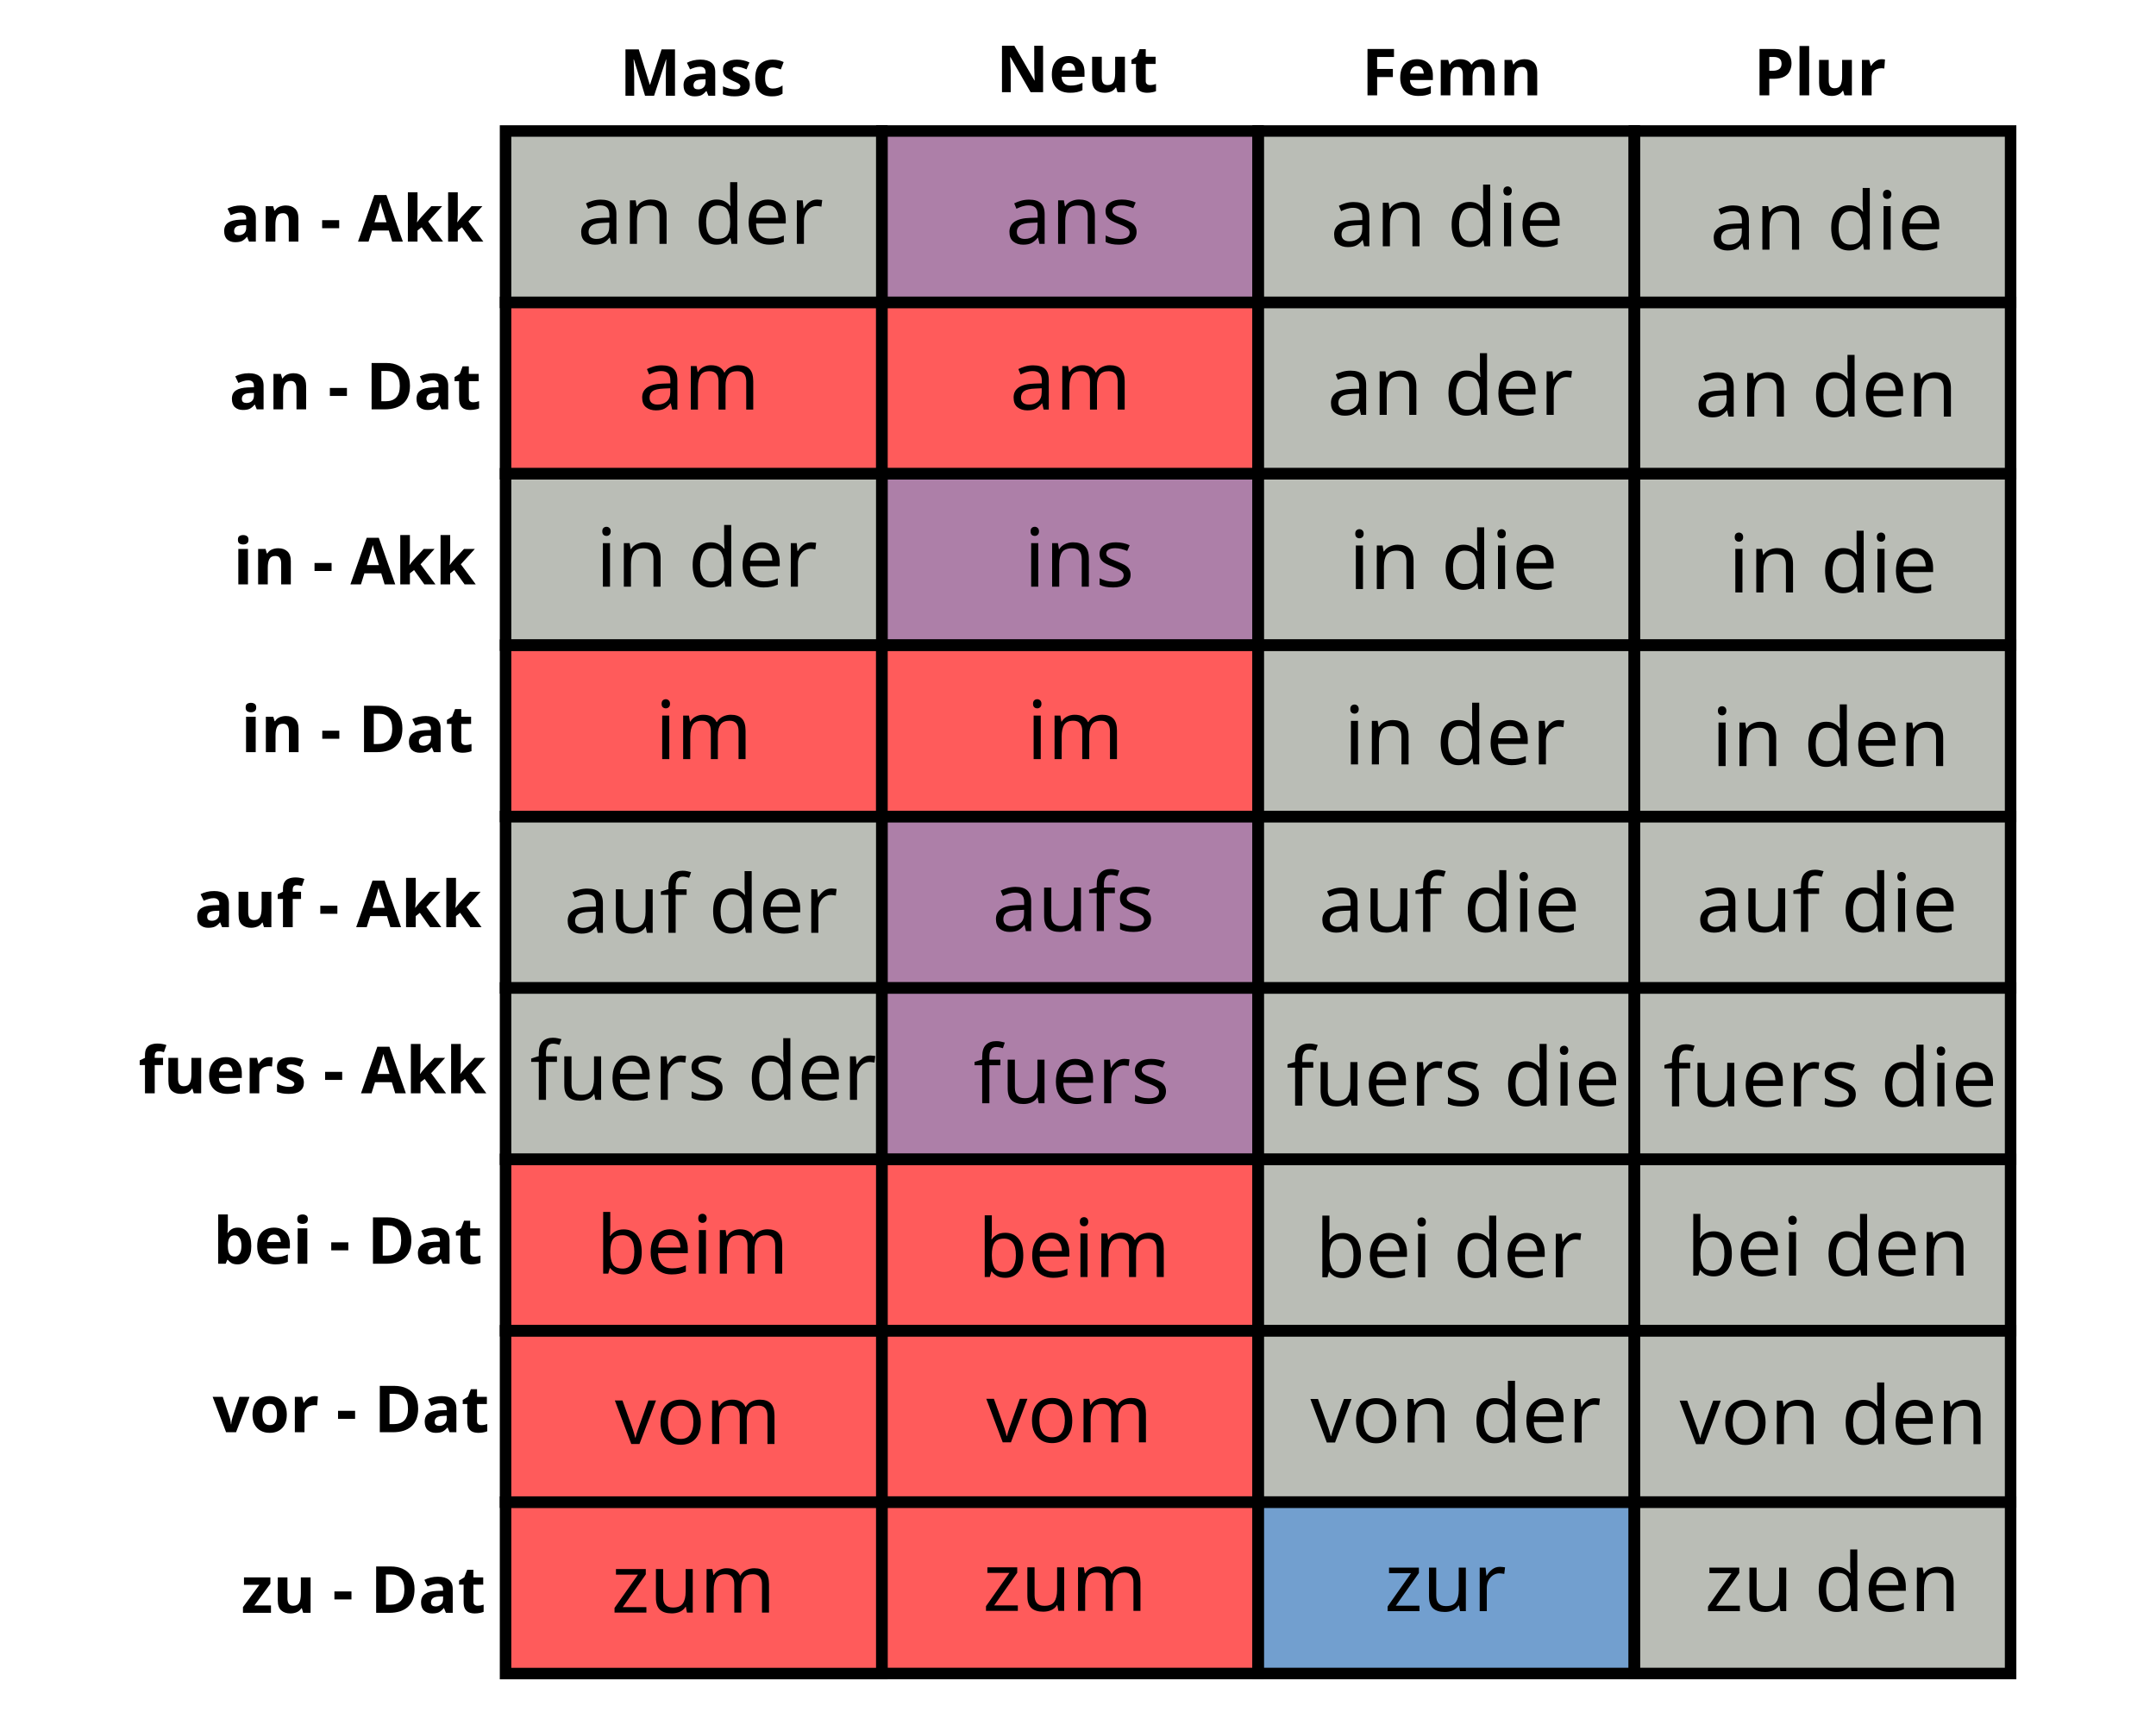
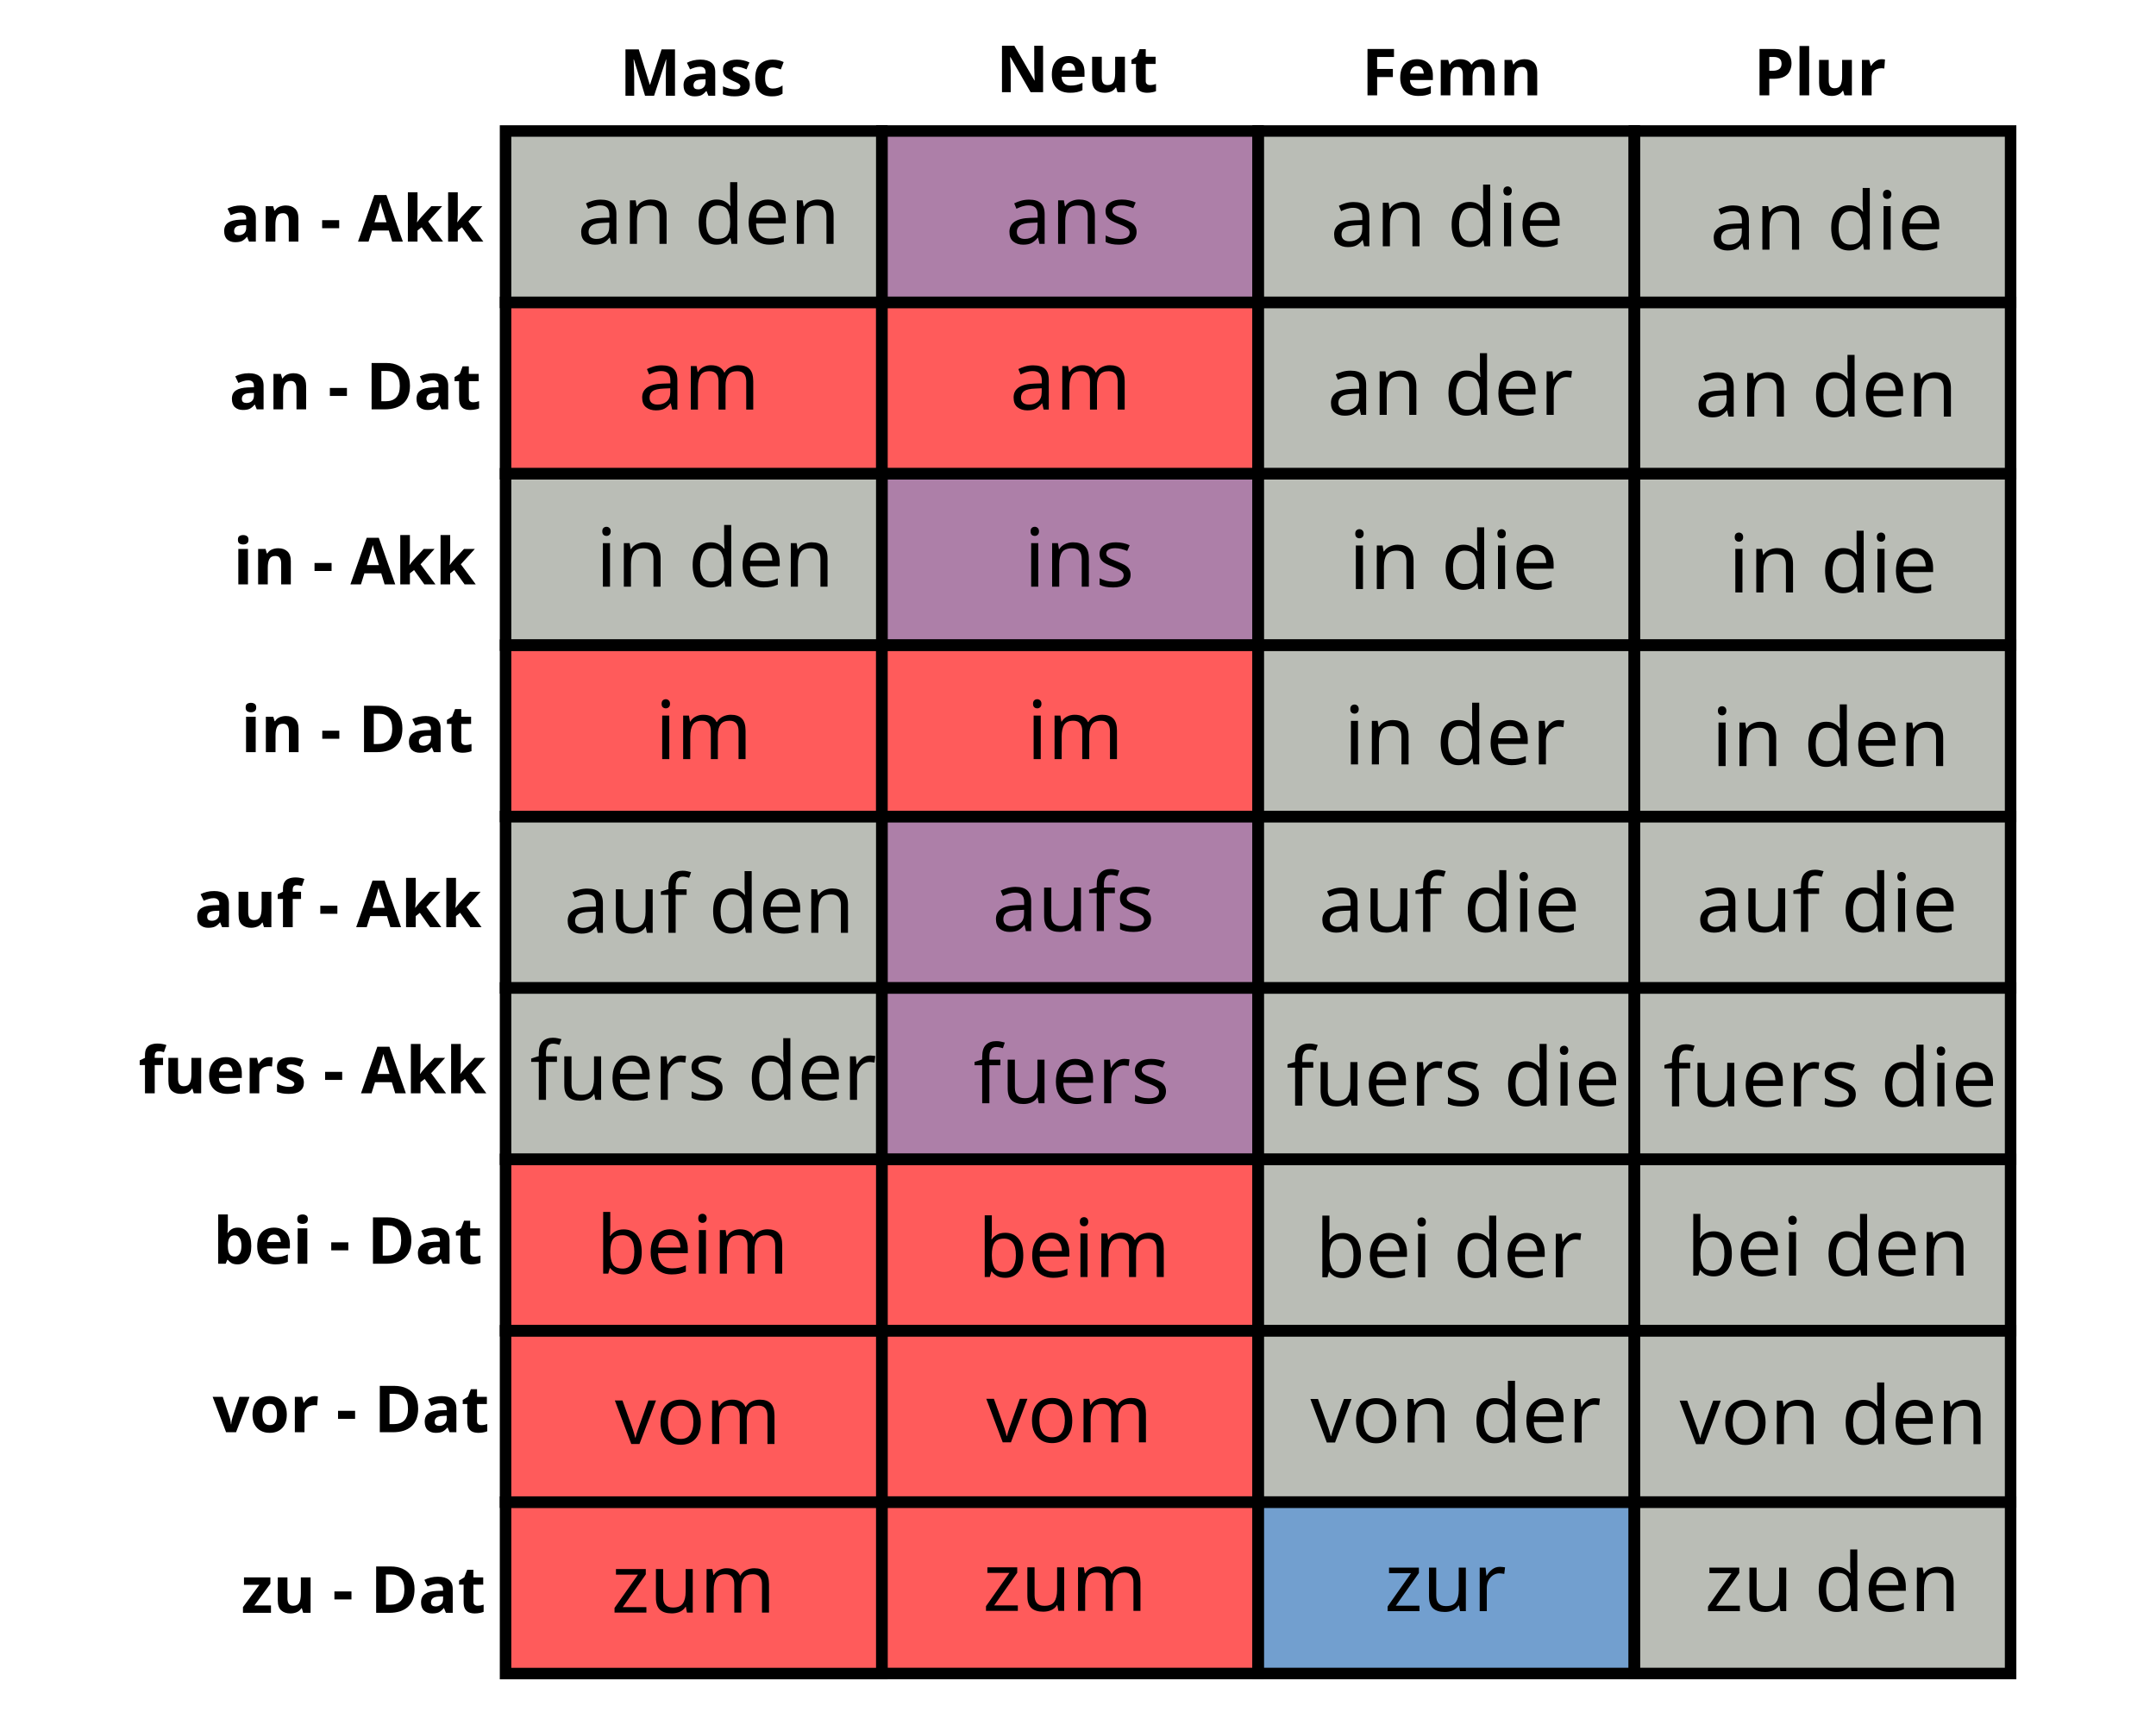
<svg xmlns="http://www.w3.org/2000/svg" height="400" viewBox="0 0 310.25 265.61" width="500">
  <path d="m182.86 231.29h57.94v26.39h-57.94z" style="fill:#729fcf" />
  <g style="fill:#ff5b5b">
    <path d="m66.97 46.56h115.89v26.39h-115.89z" />
    <path d="m66.98 99.34h115.89v26.39h-115.89z" />
    <path d="m66.96 178.51h115.89v78.84h-115.89z" />
  </g>
  <g style="fill:#ad7fa8">
    <path d="m124.91 125.73h57.94v52.78h-57.94z" />
    <path d="m124.91 72.95h57.94v26.39h-57.94z" />
    <path d="m124.91 20.17h57.94v26.39h-57.94z" />
  </g>
  <g style="fill:#babdb6">
    <path d="m66.97 20.17h57.94v26.39h-57.94z" />
    <path d="m66.97 72.95h57.94v26.39h-57.94z" />
    <path d="m66.98 125.73h57.94v52.78h-57.94z" />
    <path d="m240.8 231.29h57.94v26.39h-57.94z" />
    <path d="m182.86 20.17h115.88v211.12h-115.88z" />
  </g>
  <path d="m66.97 20.17h57.95v26.39h-57.95z" style="fill:none;stroke:#000;stroke-width:1.77" />
  <g style="stroke-width:.94">
    <text x="419.85" y="-87">
      <tspan style="stroke-width:.94" x="419.85" y="-78.14" />
    </text>
    <g style="font-size:10;font-family:Droid Sans;letter-spacing:0;word-spacing:0">
      <text x="23.22" y="37.2">
        <tspan style="font-weight:bold" x="23.22" y="37.2">an - Akk</tspan>
      </text>
      <text x="24.41" y="63.03">
        <tspan style="font-weight:bold" x="24.41" y="63.03">an - Dat</tspan>
      </text>
      <text x="84.53" y="14.74">
        <tspan style="font-weight:bold" x="84.53" y="14.74">Masc</tspan>
      </text>
    </g>
  </g>
  <g style="fill:none;stroke:#000;stroke-width:1.77">
    <path d="m124.92 20.17h57.94v26.39h-57.94z" />
    <path d="m182.86 20.17h57.94v26.39h-57.94z" />
    <path d="m240.8 20.17h57.94v26.39h-57.94z" />
    <path d="m66.97 46.56h57.94v26.39h-57.94z" />
    <path d="m124.92 46.56h57.94v26.39h-57.94z" />
    <path d="m182.86 46.56h57.94v26.39h-57.94z" />
    <path d="m240.8 46.56h57.94v26.39h-57.94z" />
    <path d="m66.97 152.12h57.94v26.39h-57.94z" />
    <path d="m124.92 152.12h57.94v26.39h-57.94z" />
    <path d="m182.86 152.12h57.94v26.39h-57.94z" />
    <path d="m240.8 152.12h57.94v26.39h-57.94z" />
    <path d="m66.97 178.51h57.95v26.4h-57.95z" />
    <path d="m124.92 178.51h57.94v26.39h-57.94z" />
    <path d="m182.86 178.51h57.94v26.39h-57.94z" />
    <path d="m240.8 178.51h57.94v26.39h-57.94z" />
  </g>
  <g style="stroke-width:.94;font-family:Droid Sans;letter-spacing:0;word-spacing:0">
    <g style="font-size:10">
      <text x="142.51" y="14.19">
        <tspan style="font-weight:bold;stroke-width:.94" x="142.51" y="14.19">Neut</tspan>
      </text>
      <text x="198.8" y="14.68">
        <tspan style="font-weight:bold;stroke-width:.94" x="198.8" y="14.68">Femn</tspan>
      </text>
      <text x="259.17" y="14.68">
        <tspan style="font-weight:bold;stroke-width:.94" x="259.17" y="14.68">Plur</tspan>
      </text>
    </g>
    <g style="font-size:12.5">
      <text x="78.04" y="37.55">
-         <tspan x="78.04" y="37.55">an der</tspan>
+         <tspan x="78.04" y="37.55">an den</tspan>
      </text>
      <text x="193.99" y="37.92">
        <tspan style="stroke-width:.94" x="193.99" y="37.92">an die</tspan>
      </text>
      <text x="252.44" y="38.44">
        <tspan style="stroke-width:.94" x="252.44" y="38.44">an die</tspan>
      </text>
      <text x="143.99" y="37.55">
        <tspan style="stroke-width:.94" x="143.99" y="37.55">ans</tspan>
      </text>
      <text x="87.43" y="63.06">
        <tspan style="stroke-width:.94" x="87.43" y="63.06">am</tspan>
      </text>
      <text x="144.63" y="63.06">
        <tspan style="stroke-width:.94" x="144.63" y="63.06">am</tspan>
      </text>
      <text x="193.5" y="63.88">
        <tspan style="stroke-width:.94" x="193.5" y="63.88">an der</tspan>
      </text>
      <text x="250.1" y="64.14">
        <tspan style="stroke-width:.94" x="250.1" y="64.14">an den</tspan>
      </text>
    </g>
    <text style="font-size:10" x="10.43" y="168.34">
      <tspan style="font-weight:bold;stroke-width:.94" x="10.43" y="168.34">fuers - Akk</tspan>
    </text>
  </g>
  <g style="fill:none;stroke:#000;stroke-width:1.77">
    <path d="m66.97 204.9h57.95v26.4h-57.95z" />
    <path d="m124.92 204.9h57.94v26.39h-57.94z" />
    <path d="m182.86 204.9h57.94v26.39h-57.94z" />
    <path d="m240.8 204.9h57.94v26.39h-57.94z" />
    <path d="m66.97 231.29h57.95v26.4h-57.95z" />
    <path d="m124.92 231.29h57.94v26.39h-57.94z" />
    <path d="m182.86 231.29h57.94v26.39h-57.94z" />
    <path d="m240.8 231.29h57.94v26.39h-57.94z" />
  </g>
  <g style="stroke-width:.94;font-family:Droid Sans;letter-spacing:0;word-spacing:0">
    <g style="font-size:12.5">
      <text x="70.73" y="169.35">
        <tspan style="stroke-width:.94" x="70.73" y="169.35">fuers der</tspan>
      </text>
      <text x="187.2" y="170.24">
        <tspan style="stroke-width:.94" x="187.2" y="170.24">fuers die</tspan>
      </text>
      <text x="139.01" y="169.87">
        <tspan style="stroke-width:.94" x="139.01" y="169.87">fuers</tspan>
      </text>
      <text x="245.24" y="170.35">
        <tspan style="stroke-width:.94" x="245.24" y="170.35">fuers die</tspan>
      </text>
    </g>
    <text style="font-size:10" x="21.94" y="194.59">
      <tspan style="font-weight:bold;stroke-width:.94" x="21.94" y="194.59">bei - Dat</tspan>
    </text>
    <g style="font-size:12.5">
      <text x="80.94" y="196.11">
        <tspan style="stroke-width:.94" x="80.94" y="196.11">beim</tspan>
      </text>
      <text x="139.7" y="196.63">
        <tspan style="stroke-width:.94" x="139.7" y="196.63">beim</tspan>
      </text>
      <text x="191.69" y="196.67">
        <tspan style="stroke-width:.94" x="191.69" y="196.67">bei der</tspan>
      </text>
      <text x="248.81" y="196.41">
        <tspan style="stroke-width:.94" x="248.81" y="196.41">bei den</tspan>
      </text>
    </g>
    <text style="font-size:10" x="21.86" y="220.53">
      <tspan style="font-weight:bold;stroke-width:.94" x="21.86" y="220.53">vor - Dat</tspan>
    </text>
    <g style="font-size:12.5">
      <text x="83.8" y="222.34">
        <tspan style="stroke-width:.94" x="83.8" y="222.34">vom</tspan>
      </text>
      <text x="141" y="222.08">
        <tspan style="stroke-width:.94" x="141" y="222.08">vom</tspan>
      </text>
      <text x="190.91" y="222.11">
        <tspan style="stroke-width:.94" x="190.91" y="222.11">von der</tspan>
      </text>
      <text x="247.77" y="222.37">
        <tspan style="stroke-width:.94" x="247.77" y="222.37">von den</tspan>
      </text>
    </g>
    <text style="font-size:10" x="26.27" y="248.34">
      <tspan style="font-weight:bold;stroke-width:.94" x="26.27" y="248.34">zu - Dat</tspan>
    </text>
    <g style="font-size:12.5">
      <text x="83.27" y="248.3">
        <tspan style="stroke-width:.94" x="83.27" y="248.3">zum</tspan>
      </text>
      <text x="140.47" y="248.04">
        <tspan style="stroke-width:.94" x="140.47" y="248.04">zum</tspan>
      </text>
      <text x="202.32" y="248.08">
        <tspan style="stroke-width:.94" x="202.32" y="248.08">zur</tspan>
      </text>
      <text x="251.66" y="248.08">
        <tspan style="stroke-width:.94" x="251.66" y="248.08">zu den</tspan>
      </text>
    </g>
  </g>
  <path d="m66.97 72.95h57.95v26.39h-57.95z" style="fill:none;stroke:#000;stroke-width:1.77" />
  <text style="font-size:10;font-family:Droid Sans;letter-spacing:0;word-spacing:0;stroke-width:.94" x="25.04" y="89.98">
    <tspan style="font-weight:bold;stroke-width:.94" x="25.04" y="89.98">in - Akk</tspan>
  </text>
  <text style="font-size:10;font-family:Droid Sans;letter-spacing:0;word-spacing:0;stroke-width:.94" x="26.23" y="115.81">
    <tspan style="font-weight:bold;stroke-width:.94" x="26.23" y="115.81">in - Dat</tspan>
  </text>
  <g style="fill:none;stroke:#000;stroke-width:1.77">
    <path d="m124.92 72.95h57.94v26.39h-57.94z" />
    <path d="m182.86 72.95h57.94v26.39h-57.94z" />
    <path d="m240.8 72.95h57.94v26.39h-57.94z" />
    <path d="m66.97 99.34h57.94v26.39h-57.94z" />
    <path d="m124.92 99.34h57.94v26.39h-57.94z" />
    <path d="m182.86 99.34h57.94v26.39h-57.94z" />
    <path d="m240.8 99.34h57.94v26.39h-57.94z" />
  </g>
  <g style="stroke-width:.94;font-size:12.5;font-family:Droid Sans;letter-spacing:0;word-spacing:0">
    <text x="80.9" y="90.33">
-       <tspan style="stroke-width:.94" x="80.9" y="90.33">in der</tspan>
+       <tspan style="stroke-width:.94" x="80.9" y="90.33">in den</tspan>
    </text>
    <text x="196.85" y="90.7">
      <tspan style="stroke-width:.94" x="196.85" y="90.7">in die</tspan>
    </text>
    <text x="255.29" y="91.22">
      <tspan style="stroke-width:.94" x="255.29" y="91.22">in die</tspan>
    </text>
    <text x="146.85" y="90.33">
      <tspan style="stroke-width:.94" x="146.85" y="90.33">ins</tspan>
    </text>
    <text x="90.03" y="116.88">
      <tspan style="stroke-width:.94" x="90.03" y="116.88">im</tspan>
    </text>
    <text x="147.23" y="116.88">
      <tspan style="stroke-width:.94" x="147.23" y="116.88">im</tspan>
    </text>
    <text x="196.09" y="117.7">
      <tspan style="stroke-width:.94" x="196.09" y="117.7">in der</tspan>
    </text>
    <text x="252.7" y="117.96">
      <tspan style="stroke-width:.94" x="252.7" y="117.96">in den</tspan>
    </text>
  </g>
  <path d="m66.97 125.73h57.95v26.39h-57.95z" style="fill:none;stroke:#000;stroke-width:1.77" />
  <text style="font-size:10;font-family:Droid Sans;letter-spacing:0;word-spacing:0;stroke-width:.94" x="19.07" y="142.76">
    <tspan style="font-weight:bold;stroke-width:.94" x="19.07" y="142.76">auf - Akk</tspan>
  </text>
  <g style="fill:none;stroke:#000;stroke-width:1.77">
    <path d="m124.92 125.73h57.94v26.39h-57.94z" />
    <path d="m182.86 125.73h57.94v26.39h-57.94z" />
    <path d="m240.8 125.73h57.94v26.39h-57.94z" />
  </g>
  <g style="stroke-width:.94;font-family:Droid Sans;letter-spacing:0;word-spacing:0;font-size:12.5">
    <text x="75.96" y="143.63">
-       <tspan style="stroke-width:.94" x="75.96" y="143.63">auf der</tspan>
+       <tspan style="stroke-width:.94" x="75.96" y="143.63">auf den</tspan>
    </text>
    <text x="192.17" y="143.48">
      <tspan style="stroke-width:.94" x="192.17" y="143.48">auf die</tspan>
    </text>
    <text x="250.36" y="143.48">
      <tspan style="stroke-width:.94" x="250.36" y="143.48">auf die</tspan>
    </text>
    <text x="141.91" y="143.37">
      <tspan style="stroke-width:.94" x="141.91" y="143.37">aufs</tspan>
    </text>
  </g>
</svg>
